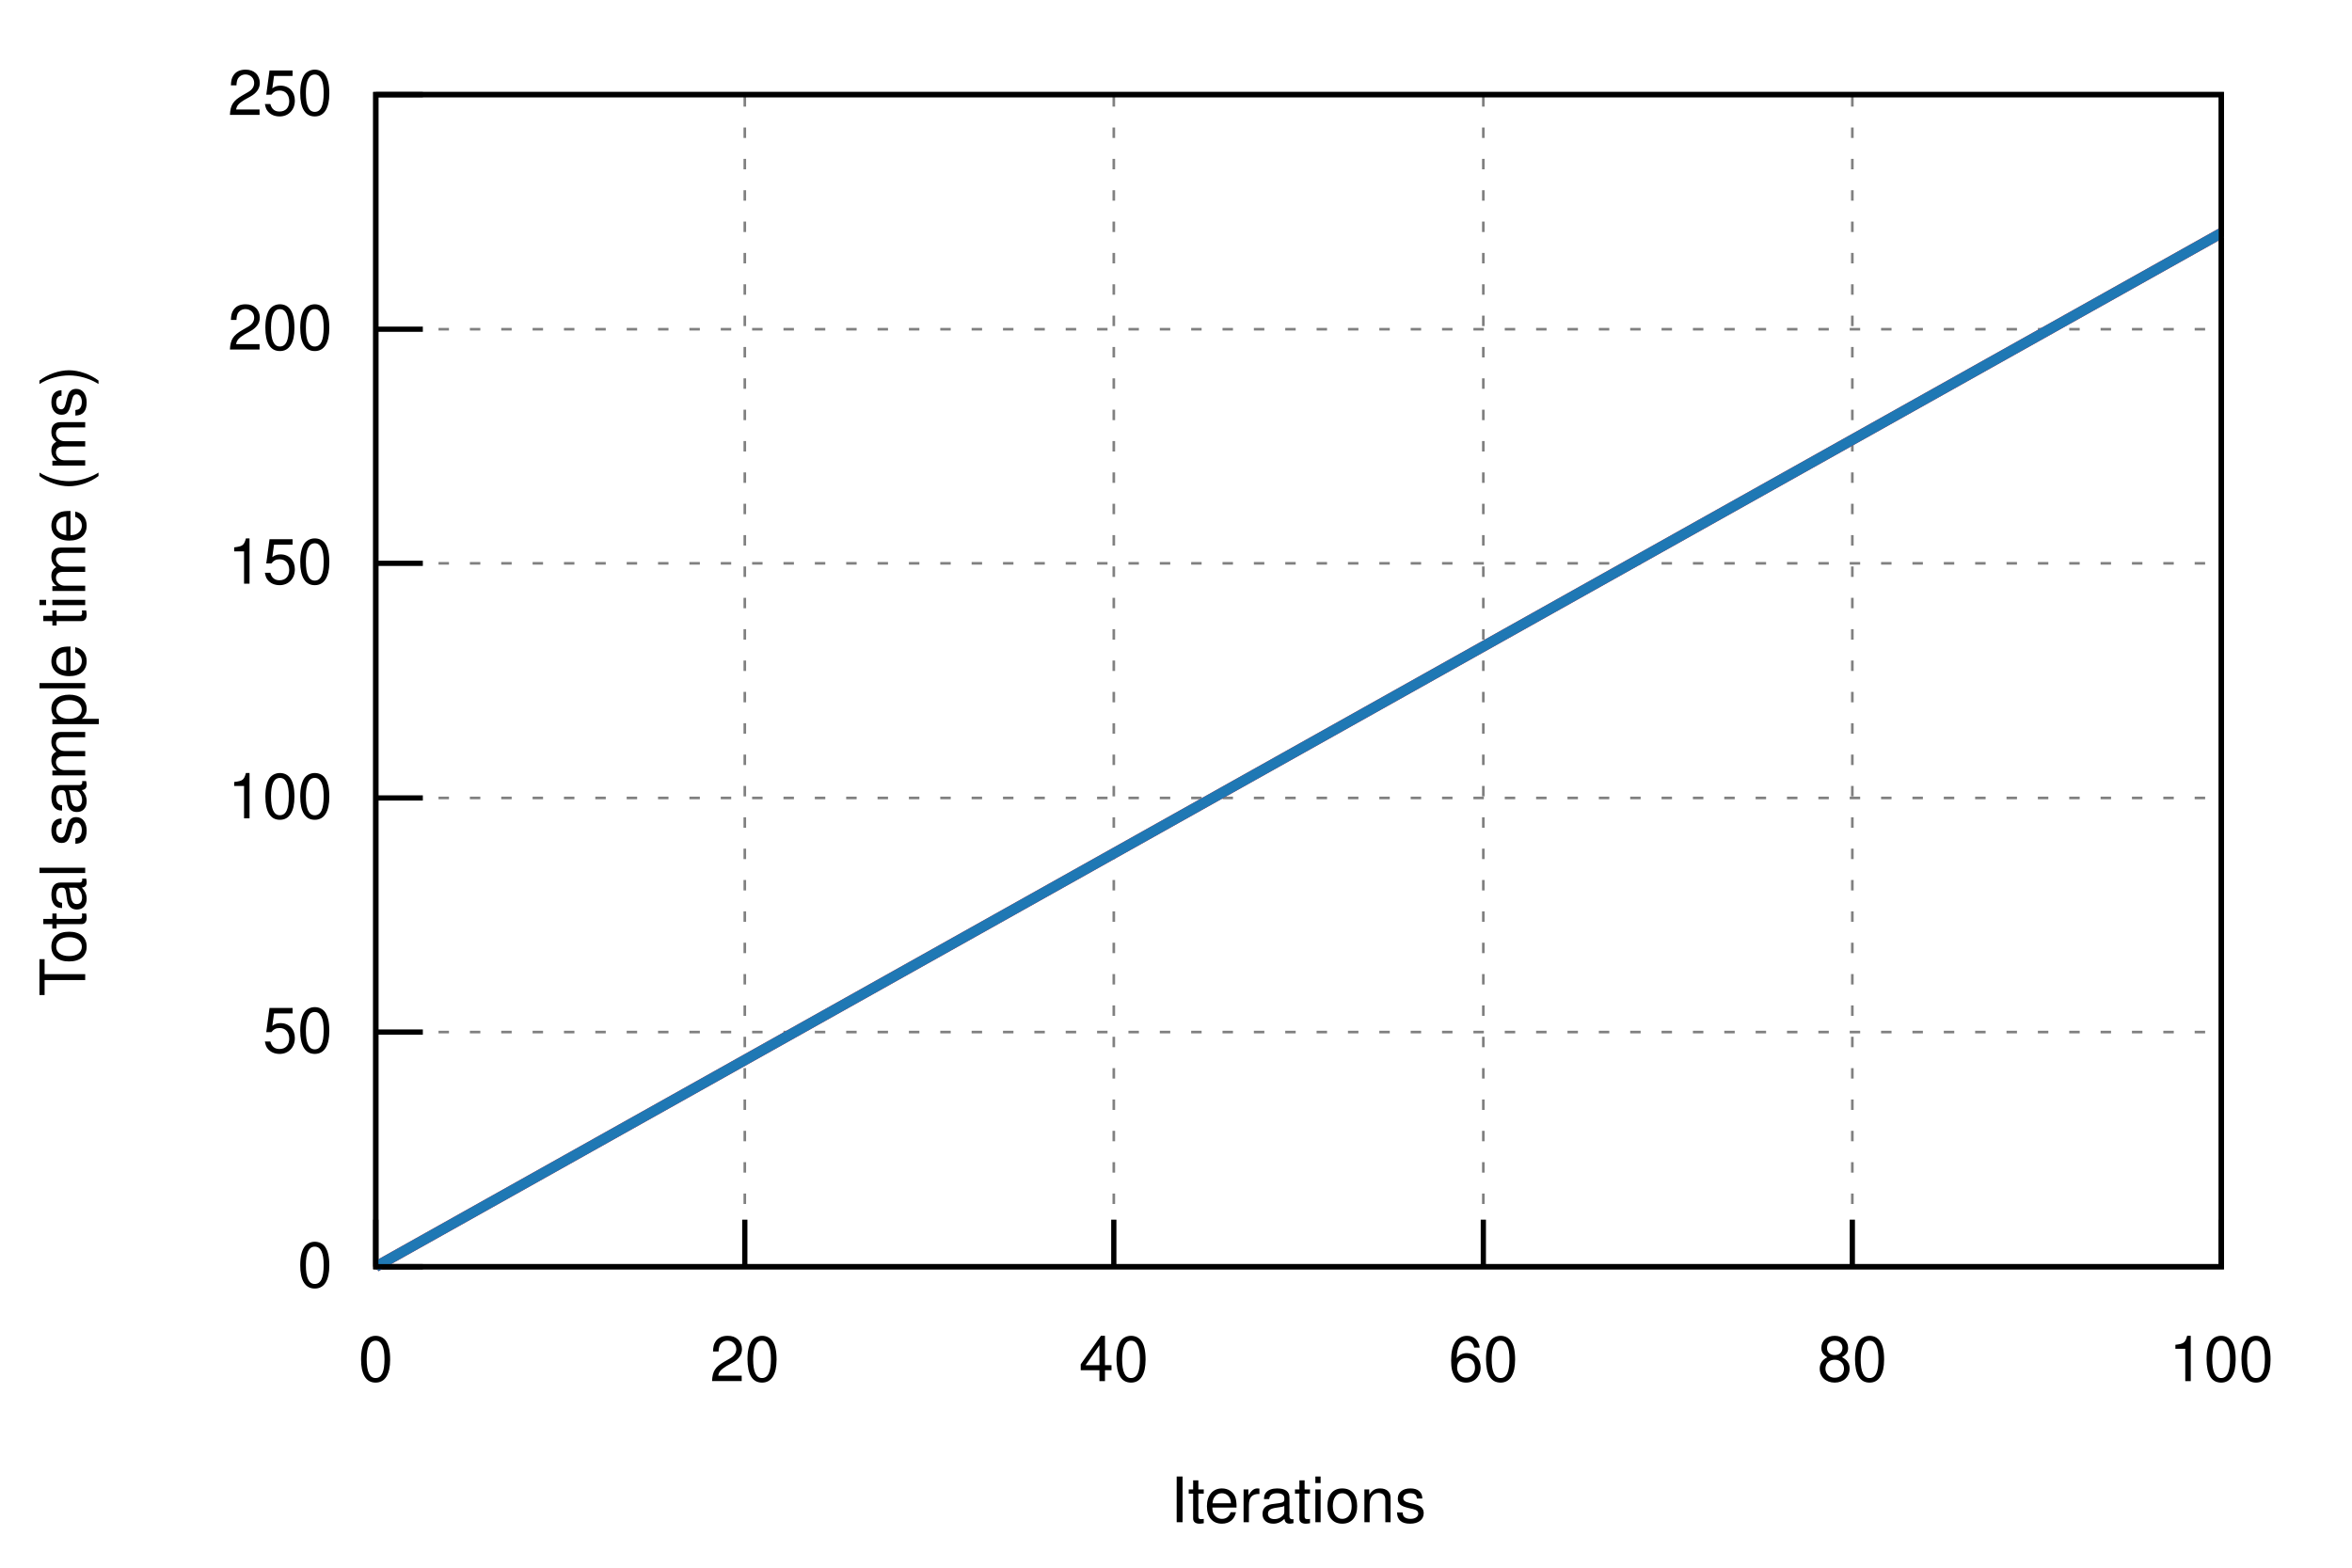
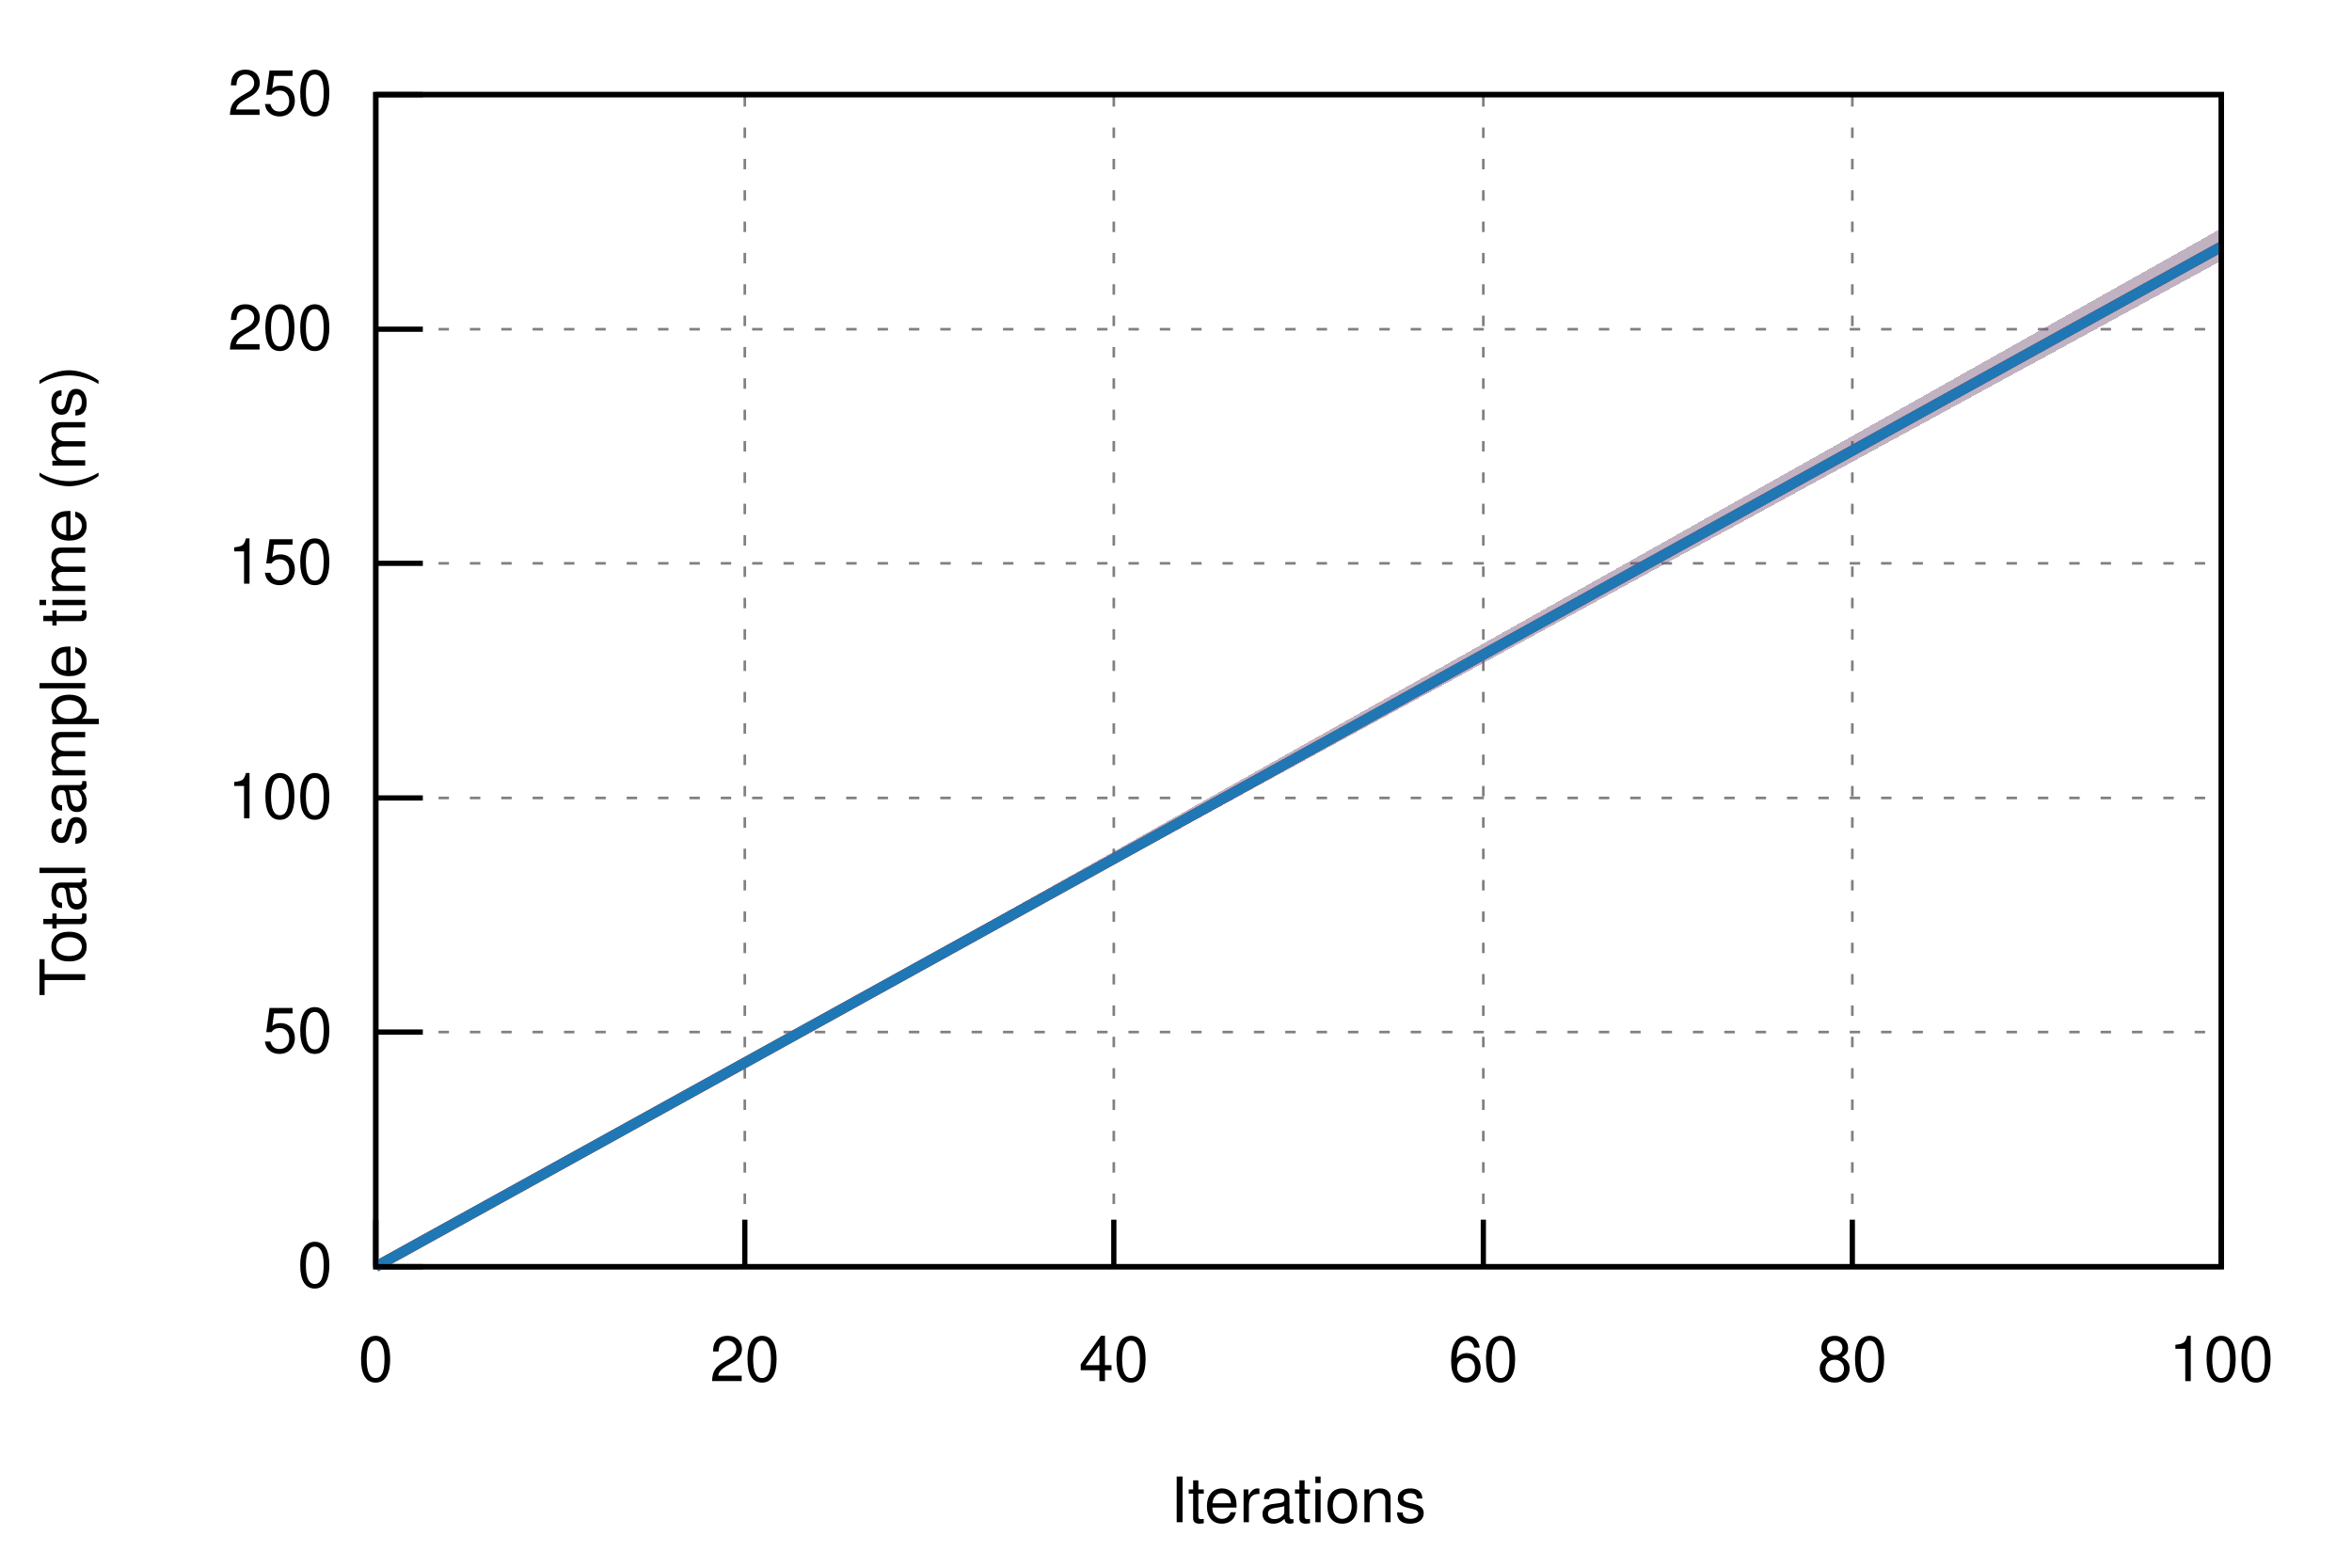
<svg xmlns="http://www.w3.org/2000/svg" xmlns:xlink="http://www.w3.org/1999/xlink" viewBox="0 0 450 300">
  <g id="gnuplot_canvas">
    <rect x="0" y="0" width="450" height="300" fill="none" />
    <defs>
      <circle id="gpDot" r="0.5" stroke-width="0.5" stroke="currentColor" />
      <path id="gpPt0" stroke-width="0.222" stroke="currentColor" d="M-1,0 h2 M0,-1 v2" />
      <path id="gpPt1" stroke-width="0.222" stroke="currentColor" d="M-1,-1 L1,1 M1,-1 L-1,1" />
      <path id="gpPt2" stroke-width="0.222" stroke="currentColor" d="M-1,0 L1,0 M0,-1 L0,1 M-1,-1 L1,1 M-1,1 L1,-1" />
      <rect id="gpPt3" stroke-width="0.222" stroke="currentColor" x="-1" y="-1" width="2" height="2" />
      <rect id="gpPt4" stroke-width="0.222" stroke="currentColor" fill="currentColor" x="-1" y="-1" width="2" height="2" />
      <circle id="gpPt5" stroke-width="0.222" stroke="currentColor" cx="0" cy="0" r="1" />
      <use xlink:href="#gpPt5" id="gpPt6" fill="currentColor" stroke="none" />
      <path id="gpPt7" stroke-width="0.222" stroke="currentColor" d="M0,-1.33 L-1.33,0.67 L1.33,0.67 z" />
      <use xlink:href="#gpPt7" id="gpPt8" fill="currentColor" stroke="none" />
      <use xlink:href="#gpPt7" id="gpPt9" stroke="currentColor" transform="rotate(180)" />
      <use xlink:href="#gpPt9" id="gpPt10" fill="currentColor" stroke="none" />
      <use xlink:href="#gpPt3" id="gpPt11" stroke="currentColor" transform="rotate(45)" />
      <use xlink:href="#gpPt11" id="gpPt12" fill="currentColor" stroke="none" />
      <path id="gpPt13" stroke-width="0.222" stroke="currentColor" d="M0,1.330 L1.265,0.411 L0.782,-1.067 L-0.782,-1.076 L-1.265,0.411 z" />
      <use xlink:href="#gpPt13" id="gpPt14" fill="currentColor" stroke="none" />
      <filter id="textbox" filterUnits="objectBoundingBox" x="0" y="0" height="1" width="1">
        <feFlood flood-color="white" flood-opacity="1" result="bgnd" />
        <feComposite in="SourceGraphic" in2="bgnd" operator="atop" />
      </filter>
      <filter id="greybox" filterUnits="objectBoundingBox" x="0" y="0" height="1" width="1">
        <feFlood flood-color="lightgrey" flood-opacity="1" result="grey" />
        <feComposite in="SourceGraphic" in2="grey" operator="atop" />
      </filter>
    </defs>
    <g fill="none" color="white" stroke="currentColor" stroke-width="1.00" stroke-linecap="butt" stroke-linejoin="miter">
</g>
    <g fill="none" color="black" stroke="currentColor" stroke-width="1.00" stroke-linecap="butt" stroke-linejoin="miter">
</g>
    <g fill="none" color="black" stroke="black" stroke-width="0.50" stroke-linecap="butt" stroke-linejoin="miter">
</g>
    <g fill="none" color="gray" stroke="currentColor" stroke-width="0.50" stroke-linecap="butt" stroke-linejoin="miter">
      <path stroke="gray" stroke-dasharray="2,4" class="gridline" d="M71.9,242.4 L425.0,242.4  " />
    </g>
    <g fill="none" color="gray" stroke="gray" stroke-width="1.00" stroke-linecap="butt" stroke-linejoin="miter">
</g>
    <g fill="none" color="black" stroke="currentColor" stroke-width="1.00" stroke-linecap="butt" stroke-linejoin="miter">
      <path stroke="black" d="M71.9,242.4 L80.9,242.4  " />
      <g transform="translate(63.6,246.3)" stroke="none" fill="black" font-family="Helvetica" font-size="12.00" text-anchor="end">
        <text>
          <tspan font-family="Helvetica"> 0</tspan>
        </text>
      </g>
    </g>
    <g fill="none" color="black" stroke="currentColor" stroke-width="1.00" stroke-linecap="butt" stroke-linejoin="miter">
</g>
    <g fill="none" color="black" stroke="black" stroke-width="0.50" stroke-linecap="butt" stroke-linejoin="miter">
</g>
    <g fill="none" color="gray" stroke="currentColor" stroke-width="0.50" stroke-linecap="butt" stroke-linejoin="miter">
      <path stroke="gray" stroke-dasharray="2,4" class="gridline" d="M71.9,197.5 L425.0,197.5  " />
    </g>
    <g fill="none" color="gray" stroke="gray" stroke-width="1.00" stroke-linecap="butt" stroke-linejoin="miter">
</g>
    <g fill="none" color="black" stroke="currentColor" stroke-width="1.00" stroke-linecap="butt" stroke-linejoin="miter">
      <path stroke="black" d="M71.9,197.5 L80.9,197.5  " />
      <g transform="translate(63.6,201.4)" stroke="none" fill="black" font-family="Helvetica" font-size="12.00" text-anchor="end">
        <text>
          <tspan font-family="Helvetica"> 50</tspan>
        </text>
      </g>
    </g>
    <g fill="none" color="black" stroke="currentColor" stroke-width="1.00" stroke-linecap="butt" stroke-linejoin="miter">
</g>
    <g fill="none" color="black" stroke="black" stroke-width="0.50" stroke-linecap="butt" stroke-linejoin="miter">
</g>
    <g fill="none" color="gray" stroke="currentColor" stroke-width="0.50" stroke-linecap="butt" stroke-linejoin="miter">
      <path stroke="gray" stroke-dasharray="2,4" class="gridline" d="M71.9,152.7 L425.0,152.7  " />
    </g>
    <g fill="none" color="gray" stroke="gray" stroke-width="1.00" stroke-linecap="butt" stroke-linejoin="miter">
</g>
    <g fill="none" color="black" stroke="currentColor" stroke-width="1.00" stroke-linecap="butt" stroke-linejoin="miter">
      <path stroke="black" d="M71.9,152.7 L80.9,152.7  " />
      <g transform="translate(63.6,156.6)" stroke="none" fill="black" font-family="Helvetica" font-size="12.00" text-anchor="end">
        <text>
          <tspan font-family="Helvetica"> 100</tspan>
        </text>
      </g>
    </g>
    <g fill="none" color="black" stroke="currentColor" stroke-width="1.00" stroke-linecap="butt" stroke-linejoin="miter">
</g>
    <g fill="none" color="black" stroke="black" stroke-width="0.50" stroke-linecap="butt" stroke-linejoin="miter">
</g>
    <g fill="none" color="gray" stroke="currentColor" stroke-width="0.50" stroke-linecap="butt" stroke-linejoin="miter">
      <path stroke="gray" stroke-dasharray="2,4" class="gridline" d="M71.9,107.8 L425.0,107.8  " />
    </g>
    <g fill="none" color="gray" stroke="gray" stroke-width="1.00" stroke-linecap="butt" stroke-linejoin="miter">
</g>
    <g fill="none" color="black" stroke="currentColor" stroke-width="1.00" stroke-linecap="butt" stroke-linejoin="miter">
      <path stroke="black" d="M71.9,107.8 L80.9,107.8  " />
      <g transform="translate(63.6,111.7)" stroke="none" fill="black" font-family="Helvetica" font-size="12.00" text-anchor="end">
        <text>
          <tspan font-family="Helvetica"> 150</tspan>
        </text>
      </g>
    </g>
    <g fill="none" color="black" stroke="currentColor" stroke-width="1.00" stroke-linecap="butt" stroke-linejoin="miter">
</g>
    <g fill="none" color="black" stroke="black" stroke-width="0.50" stroke-linecap="butt" stroke-linejoin="miter">
</g>
    <g fill="none" color="gray" stroke="currentColor" stroke-width="0.50" stroke-linecap="butt" stroke-linejoin="miter">
      <path stroke="gray" stroke-dasharray="2,4" class="gridline" d="M71.9,63.0 L425.0,63.0  " />
    </g>
    <g fill="none" color="gray" stroke="gray" stroke-width="1.00" stroke-linecap="butt" stroke-linejoin="miter">
</g>
    <g fill="none" color="black" stroke="currentColor" stroke-width="1.00" stroke-linecap="butt" stroke-linejoin="miter">
      <path stroke="black" d="M71.9,63.0 L80.9,63.0  " />
      <g transform="translate(63.6,66.9)" stroke="none" fill="black" font-family="Helvetica" font-size="12.00" text-anchor="end">
        <text>
          <tspan font-family="Helvetica"> 200</tspan>
        </text>
      </g>
    </g>
    <g fill="none" color="black" stroke="currentColor" stroke-width="1.00" stroke-linecap="butt" stroke-linejoin="miter">
</g>
    <g fill="none" color="black" stroke="black" stroke-width="0.50" stroke-linecap="butt" stroke-linejoin="miter">
</g>
    <g fill="none" color="gray" stroke="currentColor" stroke-width="0.50" stroke-linecap="butt" stroke-linejoin="miter">
      <path stroke="gray" stroke-dasharray="2,4" class="gridline" d="M71.9,18.1 L425.0,18.1  " />
    </g>
    <g fill="none" color="gray" stroke="gray" stroke-width="1.00" stroke-linecap="butt" stroke-linejoin="miter">
</g>
    <g fill="none" color="black" stroke="currentColor" stroke-width="1.00" stroke-linecap="butt" stroke-linejoin="miter">
      <path stroke="black" d="M71.9,18.1 L80.9,18.1  " />
      <g transform="translate(63.6,22.0)" stroke="none" fill="black" font-family="Helvetica" font-size="12.00" text-anchor="end">
        <text>
          <tspan font-family="Helvetica"> 250</tspan>
        </text>
      </g>
    </g>
    <g fill="none" color="black" stroke="currentColor" stroke-width="1.00" stroke-linecap="butt" stroke-linejoin="miter">
</g>
    <g fill="none" color="black" stroke="black" stroke-width="0.50" stroke-linecap="butt" stroke-linejoin="miter">
</g>
    <g fill="none" color="gray" stroke="currentColor" stroke-width="0.50" stroke-linecap="butt" stroke-linejoin="miter">
      <path stroke="gray" stroke-dasharray="2,4" class="gridline" d="M71.9,242.4 L71.9,18.1  " />
    </g>
    <g fill="none" color="gray" stroke="gray" stroke-width="1.00" stroke-linecap="butt" stroke-linejoin="miter">
</g>
    <g fill="none" color="black" stroke="currentColor" stroke-width="1.00" stroke-linecap="butt" stroke-linejoin="miter">
      <path stroke="black" d="M71.9,242.4 L71.9,233.4  " />
      <g transform="translate(71.9,264.3)" stroke="none" fill="black" font-family="Helvetica" font-size="12.00" text-anchor="middle">
        <text>
          <tspan font-family="Helvetica"> 0</tspan>
        </text>
      </g>
    </g>
    <g fill="none" color="black" stroke="currentColor" stroke-width="1.00" stroke-linecap="butt" stroke-linejoin="miter">
</g>
    <g fill="none" color="black" stroke="black" stroke-width="0.50" stroke-linecap="butt" stroke-linejoin="miter">
</g>
    <g fill="none" color="gray" stroke="currentColor" stroke-width="0.50" stroke-linecap="butt" stroke-linejoin="miter">
      <path stroke="gray" stroke-dasharray="2,4" class="gridline" d="M142.5,242.4 L142.5,18.1  " />
    </g>
    <g fill="none" color="gray" stroke="gray" stroke-width="1.00" stroke-linecap="butt" stroke-linejoin="miter">
</g>
    <g fill="none" color="black" stroke="currentColor" stroke-width="1.00" stroke-linecap="butt" stroke-linejoin="miter">
      <path stroke="black" d="M142.5,242.4 L142.5,233.4  " />
      <g transform="translate(142.5,264.3)" stroke="none" fill="black" font-family="Helvetica" font-size="12.00" text-anchor="middle">
        <text>
          <tspan font-family="Helvetica"> 20</tspan>
        </text>
      </g>
    </g>
    <g fill="none" color="black" stroke="currentColor" stroke-width="1.00" stroke-linecap="butt" stroke-linejoin="miter">
</g>
    <g fill="none" color="black" stroke="black" stroke-width="0.50" stroke-linecap="butt" stroke-linejoin="miter">
</g>
    <g fill="none" color="gray" stroke="currentColor" stroke-width="0.50" stroke-linecap="butt" stroke-linejoin="miter">
      <path stroke="gray" stroke-dasharray="2,4" class="gridline" d="M213.1,242.4 L213.1,18.1  " />
    </g>
    <g fill="none" color="gray" stroke="gray" stroke-width="1.00" stroke-linecap="butt" stroke-linejoin="miter">
</g>
    <g fill="none" color="black" stroke="currentColor" stroke-width="1.00" stroke-linecap="butt" stroke-linejoin="miter">
      <path stroke="black" d="M213.1,242.4 L213.1,233.4  " />
      <g transform="translate(213.1,264.3)" stroke="none" fill="black" font-family="Helvetica" font-size="12.00" text-anchor="middle">
        <text>
          <tspan font-family="Helvetica"> 40</tspan>
        </text>
      </g>
    </g>
    <g fill="none" color="black" stroke="currentColor" stroke-width="1.00" stroke-linecap="butt" stroke-linejoin="miter">
</g>
    <g fill="none" color="black" stroke="black" stroke-width="0.50" stroke-linecap="butt" stroke-linejoin="miter">
</g>
    <g fill="none" color="gray" stroke="currentColor" stroke-width="0.50" stroke-linecap="butt" stroke-linejoin="miter">
      <path stroke="gray" stroke-dasharray="2,4" class="gridline" d="M283.8,242.4 L283.8,18.1  " />
    </g>
    <g fill="none" color="gray" stroke="gray" stroke-width="1.00" stroke-linecap="butt" stroke-linejoin="miter">
</g>
    <g fill="none" color="black" stroke="currentColor" stroke-width="1.00" stroke-linecap="butt" stroke-linejoin="miter">
      <path stroke="black" d="M283.8,242.4 L283.8,233.4  " />
      <g transform="translate(283.8,264.3)" stroke="none" fill="black" font-family="Helvetica" font-size="12.00" text-anchor="middle">
        <text>
          <tspan font-family="Helvetica"> 60</tspan>
        </text>
      </g>
    </g>
    <g fill="none" color="black" stroke="currentColor" stroke-width="1.00" stroke-linecap="butt" stroke-linejoin="miter">
</g>
    <g fill="none" color="black" stroke="black" stroke-width="0.50" stroke-linecap="butt" stroke-linejoin="miter">
</g>
    <g fill="none" color="gray" stroke="currentColor" stroke-width="0.50" stroke-linecap="butt" stroke-linejoin="miter">
      <path stroke="gray" stroke-dasharray="2,4" class="gridline" d="M354.4,242.4 L354.4,18.1  " />
    </g>
    <g fill="none" color="gray" stroke="gray" stroke-width="1.00" stroke-linecap="butt" stroke-linejoin="miter">
</g>
    <g fill="none" color="black" stroke="currentColor" stroke-width="1.00" stroke-linecap="butt" stroke-linejoin="miter">
      <path stroke="black" d="M354.4,242.4 L354.4,233.4  " />
      <g transform="translate(354.4,264.3)" stroke="none" fill="black" font-family="Helvetica" font-size="12.00" text-anchor="middle">
        <text>
          <tspan font-family="Helvetica"> 80</tspan>
        </text>
      </g>
    </g>
    <g fill="none" color="black" stroke="currentColor" stroke-width="1.00" stroke-linecap="butt" stroke-linejoin="miter">
</g>
    <g fill="none" color="black" stroke="black" stroke-width="0.50" stroke-linecap="butt" stroke-linejoin="miter">
</g>
    <g fill="none" color="gray" stroke="currentColor" stroke-width="0.50" stroke-linecap="butt" stroke-linejoin="miter">
      <path stroke="gray" stroke-dasharray="2,4" class="gridline" d="M425.0,242.4 L425.0,18.1  " />
    </g>
    <g fill="none" color="gray" stroke="gray" stroke-width="1.00" stroke-linecap="butt" stroke-linejoin="miter">
</g>
    <g fill="none" color="black" stroke="currentColor" stroke-width="1.00" stroke-linecap="butt" stroke-linejoin="miter">
      <path stroke="black" d="M425.0,242.4 L425.0,233.4  " />
      <g transform="translate(425.0,264.3)" stroke="none" fill="black" font-family="Helvetica" font-size="12.00" text-anchor="middle">
        <text>
          <tspan font-family="Helvetica"> 100</tspan>
        </text>
      </g>
    </g>
    <g fill="none" color="black" stroke="currentColor" stroke-width="1.00" stroke-linecap="butt" stroke-linejoin="miter">
</g>
    <g fill="none" color="black" stroke="currentColor" stroke-width="1.00" stroke-linecap="butt" stroke-linejoin="miter">
      <path stroke="black" d="M71.9,18.1 L71.9,242.4 L425.0,242.4 L425.0,18.1 L71.9,18.1 Z  " />
    </g>
    <g fill="none" color="black" stroke="currentColor" stroke-width="1.00" stroke-linecap="butt" stroke-linejoin="miter">
      <g transform="translate(16.3,130.3) rotate(270)" stroke="none" fill="black" font-family="Helvetica" font-size="12.00" text-anchor="middle">
        <text>
          <tspan font-family="Helvetica">Total sample time (ms)</tspan>
        </text>
      </g>
    </g>
    <g fill="none" color="black" stroke="currentColor" stroke-width="1.00" stroke-linecap="butt" stroke-linejoin="miter">
      <g transform="translate(248.4,291.3)" stroke="none" fill="black" font-family="Helvetica" font-size="12.00" text-anchor="middle">
        <text>
          <tspan font-family="Helvetica">Iterations</tspan>
        </text>
      </g>
    </g>
    <g fill="none" color="black" stroke="currentColor" stroke-width="1.00" stroke-linecap="butt" stroke-linejoin="miter">
</g>
    <g id="gnuplot_plot_1">
      <g fill="none" color="black" stroke="currentColor" stroke-width="1.00" stroke-linecap="butt" stroke-linejoin="miter">
        <g stroke="none" shape-rendering="crispEdges">
          <polygon fill="rgb(227,  26,  28)" fill-opacity="0.25" points="71.9,242.4 71.9,242.4 71.9,242.4 " />
-           <polygon fill="rgb(227,  26,  28)" fill-opacity="0.25" points="71.9,242.4 425.0,45.5 425.0,43.6 " />
+           <polygon fill="rgb(227,  26,  28)" fill-opacity="0.25" points="71.9,242.4 425.0,49.9 425.0,43.7 " />
        </g>
      </g>
    </g>
    <g id="gnuplot_plot_2">
      <g fill="none" color="black" stroke="currentColor" stroke-width="1.00" stroke-linecap="butt" stroke-linejoin="miter">
        <g stroke="none" shape-rendering="crispEdges">
          <polygon fill="rgb( 31, 120, 180)" fill-opacity="0.25" points="71.9,242.4 71.9,242.4 71.9,242.4 " />
-           <polygon fill="rgb( 31, 120, 180)" fill-opacity="0.25" points="71.9,242.4 425.0,45.5 425.0,43.6 " />
+           <polygon fill="rgb( 31, 120, 180)" fill-opacity="0.25" points="71.9,242.4 425.0,49.9 425.0,43.7 " />
        </g>
      </g>
    </g>
    <g id="gnuplot_plot_3">
      <g fill="none" color="white" stroke="rgb( 31, 120, 180)" stroke-width="2.00" stroke-linecap="butt" stroke-linejoin="miter">
</g>
      <g fill="none" color="black" stroke="currentColor" stroke-width="2.00" stroke-linecap="butt" stroke-linejoin="miter">
-         <path stroke="rgb(227,  26,  28)" d="M71.9,242.4 L425.0,44.6  " />
+         <path stroke="rgb(227,  26,  28)" d="M71.9,242.4 L425.0,47.2  " />
      </g>
    </g>
    <g id="gnuplot_plot_4">
      <g fill="none" color="black" stroke="currentColor" stroke-width="2.00" stroke-linecap="butt" stroke-linejoin="miter">
-         <path stroke="rgb( 31, 120, 180)" d="M71.9,242.4 L425.0,44.6  " />
+         <path stroke="rgb( 31, 120, 180)" d="M71.9,242.4 L425.0,47.2  " />
      </g>
    </g>
    <g fill="none" color="black" stroke="currentColor" stroke-width="2.00" stroke-linecap="butt" stroke-linejoin="miter">
</g>
    <g fill="none" color="black" stroke="black" stroke-width="1.00" stroke-linecap="butt" stroke-linejoin="miter">
</g>
    <g fill="none" color="black" stroke="currentColor" stroke-width="1.00" stroke-linecap="butt" stroke-linejoin="miter">
      <path stroke="black" d="M71.9,18.1 L71.9,242.4 L425.0,242.4 L425.0,18.1 L71.9,18.1 Z  " />
    </g>
    <g fill="none" color="black" stroke="currentColor" stroke-width="1.00" stroke-linecap="butt" stroke-linejoin="miter">
</g>
  </g>
</svg>
